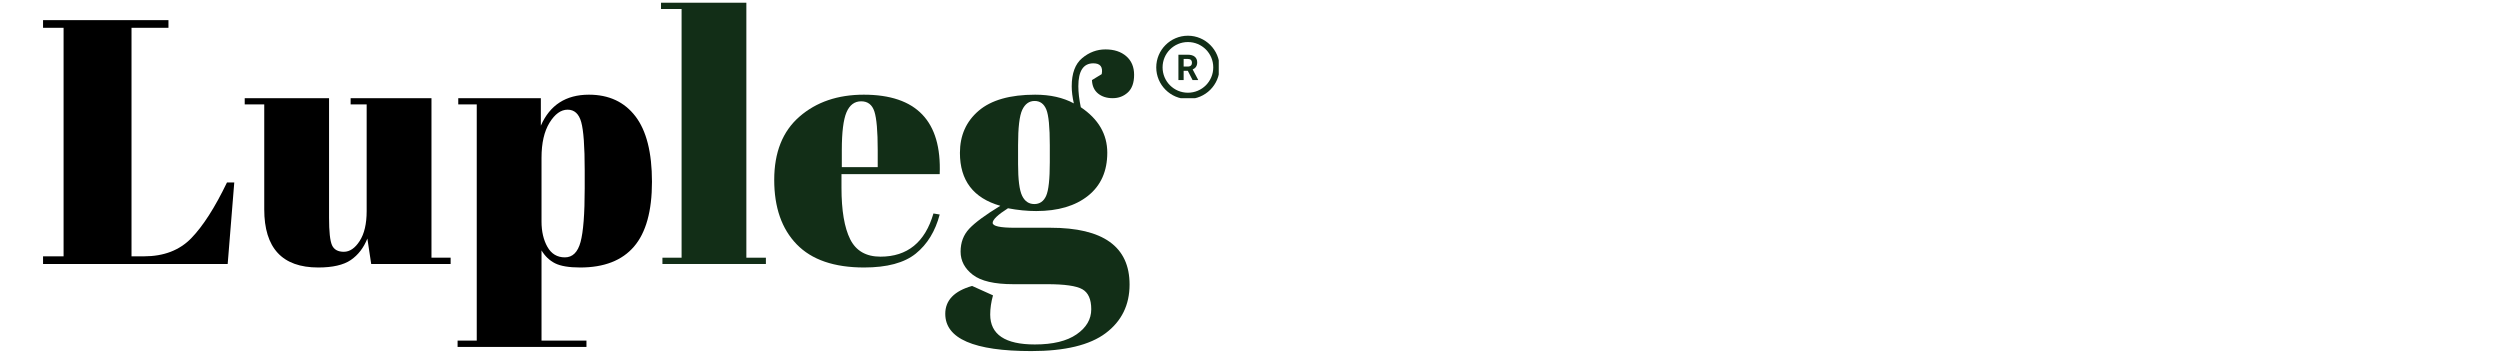
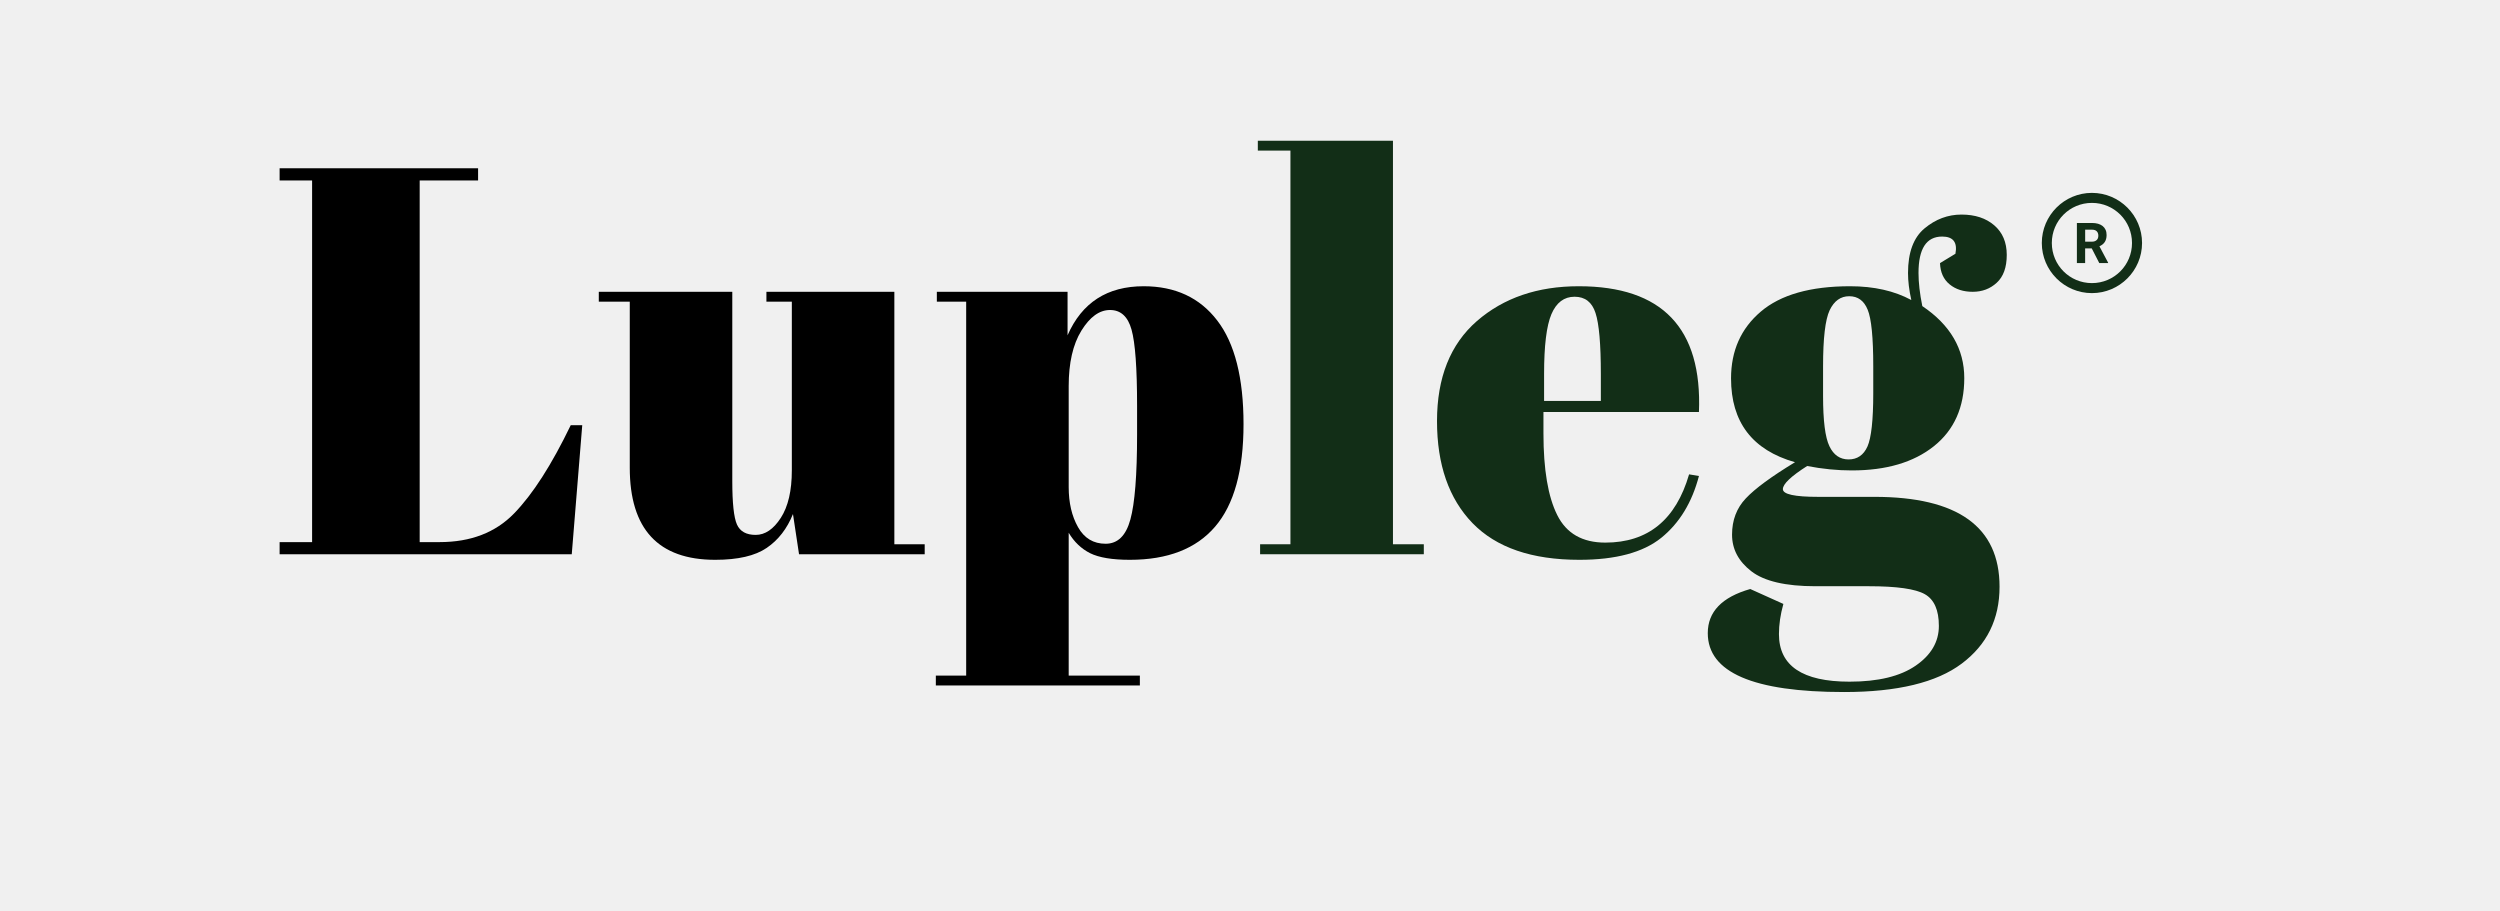
- <svg xmlns="http://www.w3.org/2000/svg" width="1400" zoomAndPan="magnify" viewBox="0 0 1050 150" height="200" preserveAspectRatio="xMidYMid meet" version="1.0">
+ <svg xmlns="http://www.w3.org/2000/svg" width="412" zoomAndPan="magnify" viewBox="0 0 309 112.5" height="150" preserveAspectRatio="xMidYMid meet" version="1.0">
  <defs>
    <g />
-     <clipPath id="553d532295">
-       <path d="M 485.625 15 L 511.875 15 L 511.875 41.25 L 485.625 41.25 Z M 485.625 15 " clip-rule="nonzero" />
+     <clipPath id="b3dafed944">
+       <path d="M 252.367 23.84 L 265 23.84 L 265 36.535 L 252.367 36.535 Z M 252.367 23.84 " clip-rule="nonzero" />
    </clipPath>
  </defs>
-   <rect x="-105" width="1260" fill="#ffffff" y="-15" height="180" fill-opacity="1" />
-   <rect x="-105" width="1260" fill="#ffffff" y="-15" height="180" fill-opacity="1" />
-   <g clip-path="url(#553d532295)">
-     <path fill="#122e17" d="M 498.926 15 C 491.594 15 485.625 20.973 485.625 28.301 C 485.625 35.629 491.594 41.602 498.926 41.602 C 506.254 41.602 512.227 35.629 512.227 28.301 C 512.227 20.973 506.254 15 498.926 15 Z M 498.926 17.66 C 504.816 17.66 509.566 22.41 509.566 28.301 C 509.566 34.191 504.816 38.941 498.926 38.941 C 493.035 38.941 488.285 34.191 488.285 28.301 C 488.285 22.41 493.035 17.66 498.926 17.66 Z M 494.934 22.98 L 494.934 33.621 L 497.129 33.621 L 497.129 29.723 L 498.875 29.723 L 500.871 33.621 L 503.223 33.621 L 503.223 33.52 L 500.922 29.172 C 501.211 29.039 501.477 28.883 501.711 28.703 C 501.945 28.523 502.145 28.309 502.312 28.07 C 502.477 27.828 502.602 27.555 502.691 27.242 C 502.777 26.934 502.824 26.586 502.824 26.195 C 502.824 25.668 502.734 25.207 502.551 24.809 C 502.371 24.406 502.113 24.074 501.777 23.805 C 501.441 23.531 501.031 23.328 500.543 23.188 C 500.055 23.047 499.504 22.98 498.891 22.98 Z M 497.129 24.758 L 498.891 24.758 C 499.48 24.758 499.918 24.898 500.203 25.188 C 500.488 25.473 500.629 25.871 500.629 26.371 C 500.629 26.609 500.594 26.824 500.52 27.016 C 500.449 27.211 500.336 27.375 500.195 27.512 C 500.051 27.652 499.871 27.762 499.652 27.836 C 499.438 27.91 499.184 27.949 498.898 27.949 L 497.129 27.949 Z M 497.129 24.758 " fill-opacity="1" fill-rule="nonzero" />
+   <g clip-path="url(#b3dafed944)">
+     <path fill="#122e17" d="M 258.562 23.84 C 255.148 23.84 252.367 26.621 252.367 30.035 C 252.367 33.449 255.148 36.23 258.562 36.23 C 261.977 36.23 264.758 33.449 264.758 30.035 C 264.758 26.621 261.977 23.84 258.562 23.84 Z M 258.562 25.078 C 261.305 25.078 263.516 27.289 263.516 30.035 C 263.516 32.781 261.305 34.992 258.562 34.992 C 255.816 34.992 253.605 32.781 253.605 30.035 C 253.605 27.289 255.816 25.078 258.562 25.078 Z M 256.703 27.559 L 256.703 32.512 L 257.723 32.512 L 257.723 30.699 L 258.539 30.699 L 259.469 32.512 L 260.562 32.512 L 260.562 32.465 L 259.488 30.441 C 259.625 30.379 259.75 30.309 259.859 30.223 C 259.969 30.141 260.059 30.039 260.137 29.93 C 260.215 29.816 260.273 29.688 260.312 29.543 C 260.355 29.398 260.375 29.238 260.375 29.055 C 260.375 28.809 260.336 28.594 260.25 28.406 C 260.168 28.223 260.047 28.066 259.891 27.941 C 259.734 27.816 259.539 27.719 259.312 27.652 C 259.086 27.59 258.832 27.559 258.543 27.559 Z M 257.727 28.387 L 258.547 28.387 C 258.82 28.387 259.023 28.449 259.156 28.586 C 259.289 28.719 259.355 28.902 259.355 29.137 C 259.355 29.246 259.336 29.348 259.305 29.438 C 259.27 29.527 259.219 29.605 259.152 29.668 C 259.086 29.734 259 29.785 258.898 29.82 C 258.797 29.855 258.68 29.871 258.547 29.871 L 257.727 29.871 Z M 257.727 28.387 " fill-opacity="1" fill-rule="nonzero" />
  </g>
  <g fill="#000000" fill-opacity="1">
-     <g transform="translate(15.00198, 110.8754)">
+     <g transform="translate(33.1222, 68.50466)">
      <g>
-         <path d="M 3.078 -102.422 L 55.75 -102.422 L 55.75 -99.203 L 40.234 -99.203 L 40.234 -3.219 L 45.5 -3.219 C 53.789 -3.219 60.398 -5.754 65.328 -10.828 C 70.254 -15.898 75.254 -23.703 80.328 -34.234 L 83.391 -34.234 L 80.625 0 L 3.078 0 L 3.078 -3.219 L 11.703 -3.219 L 11.703 -99.203 L 3.078 -99.203 Z M 3.078 -102.422 " />
+         <path d="M 1.438 -47.703 L 25.969 -47.703 L 25.969 -46.203 L 18.75 -46.203 L 18.75 -1.5 L 21.203 -1.5 C 25.055 -1.5 28.129 -2.68 30.422 -5.047 C 32.723 -7.41 35.055 -11.047 37.422 -15.953 L 38.844 -15.953 L 37.547 0 L 1.438 0 L 1.438 -1.5 L 5.453 -1.5 L 5.453 -46.203 L 1.438 -46.203 Z M 1.438 -47.703 " />
      </g>
    </g>
  </g>
  <g fill="#000000" fill-opacity="1">
-     <g transform="translate(102.2019, 110.8754)">
+     <g transform="translate(73.74498, 68.50466)">
      <g>
-         <path d="M 87.062 0 L 53.703 0 L 52.094 -10.688 C 50.531 -6.781 48.211 -3.773 45.141 -1.672 C 42.066 0.422 37.504 1.469 31.453 1.469 C 16.336 1.469 8.781 -6.676 8.781 -22.969 L 8.781 -67.016 L 0.578 -67.016 L 0.578 -69.641 L 36 -69.641 L 36 -19.453 C 36 -13.609 36.41 -9.758 37.234 -7.906 C 38.066 -6.051 39.723 -5.125 42.203 -5.125 C 44.691 -5.125 46.91 -6.633 48.859 -9.656 C 50.816 -12.676 51.797 -16.867 51.797 -22.234 L 51.797 -67.016 L 45.062 -67.016 L 45.062 -69.641 L 79.016 -69.641 L 79.016 -2.641 L 87.062 -2.641 Z M 87.062 0 " />
+         <path d="M 40.547 0 L 25.016 0 L 24.266 -4.969 C 23.535 -3.156 22.453 -1.758 21.016 -0.781 C 19.586 0.195 17.469 0.688 14.656 0.688 C 7.613 0.688 4.094 -3.109 4.094 -10.703 L 4.094 -31.219 L 0.266 -31.219 L 0.266 -32.438 L 16.766 -32.438 L 16.766 -9.062 C 16.766 -6.332 16.957 -4.535 17.344 -3.672 C 17.727 -2.816 18.5 -2.391 19.656 -2.391 C 20.82 -2.391 21.859 -3.094 22.766 -4.5 C 23.672 -5.906 24.125 -7.859 24.125 -10.359 L 24.125 -31.219 L 20.984 -31.219 L 20.984 -32.438 L 36.797 -32.438 L 36.797 -1.234 L 40.547 -1.234 Z M 40.547 0 " />
      </g>
    </g>
  </g>
  <g fill="#000000" fill-opacity="1">
-     <g transform="translate(190.7186, 110.8754)">
+     <g transform="translate(114.9812, 68.50466)">
      <g>
-         <path d="M 54.859 -39.359 C 54.859 -49.398 54.367 -56.148 53.391 -59.609 C 52.422 -63.078 50.52 -64.812 47.688 -64.812 C 44.863 -64.812 42.328 -62.984 40.078 -59.328 C 37.836 -55.672 36.719 -50.77 36.719 -44.625 L 36.719 -17.844 C 36.719 -13.656 37.547 -10.098 39.203 -7.172 C 40.867 -4.242 43.312 -2.781 46.531 -2.781 C 49.75 -2.781 51.941 -4.926 53.109 -9.219 C 54.273 -13.508 54.859 -21.02 54.859 -31.75 Z M 36.438 -69.641 L 36.438 -58.094 C 40.238 -66.77 46.969 -71.109 56.625 -71.109 C 65.008 -71.109 71.52 -68.082 76.156 -62.031 C 80.789 -55.988 83.109 -46.82 83.109 -34.531 C 83.109 -22.238 80.594 -13.164 75.562 -7.312 C 70.539 -1.457 63.008 1.469 52.969 1.469 C 48.281 1.469 44.766 0.883 42.422 -0.281 C 40.086 -1.457 38.188 -3.266 36.719 -5.703 L 36.719 32.188 L 55.594 32.188 L 55.594 34.828 L 1.469 34.828 L 1.469 32.188 L 9.516 32.188 L 9.516 -67.016 L 1.75 -67.016 L 1.75 -69.641 Z M 36.438 -69.641 " />
+         <path d="M 25.562 -18.328 C 25.562 -23.016 25.332 -26.16 24.875 -27.766 C 24.426 -29.379 23.539 -30.188 22.219 -30.188 C 20.906 -30.188 19.723 -29.332 18.672 -27.625 C 17.629 -25.926 17.109 -23.645 17.109 -20.781 L 17.109 -8.312 C 17.109 -6.363 17.492 -4.707 18.266 -3.344 C 19.035 -1.977 20.172 -1.297 21.672 -1.297 C 23.172 -1.297 24.191 -2.297 24.734 -4.297 C 25.285 -6.297 25.562 -9.797 25.562 -14.797 Z M 16.969 -32.438 L 16.969 -27.062 C 18.738 -31.102 21.875 -33.125 26.375 -33.125 C 30.281 -33.125 33.312 -31.711 35.469 -28.891 C 37.633 -26.078 38.719 -21.805 38.719 -16.078 C 38.719 -10.359 37.547 -6.133 35.203 -3.406 C 32.859 -0.676 29.348 0.688 24.672 0.688 C 22.492 0.688 20.859 0.414 19.766 -0.125 C 18.672 -0.676 17.785 -1.52 17.109 -2.656 L 17.109 15 L 25.906 15 L 25.906 16.219 L 0.688 16.219 L 0.688 15 L 4.438 15 L 4.438 -31.219 L 0.812 -31.219 L 0.812 -32.438 Z M 16.969 -32.438 " />
      </g>
    </g>
  </g>
  <g fill="#122e17" fill-opacity="1">
-     <g transform="translate(276.752, 110.8754)">
+     <g transform="translate(155.0605, 68.50466)">
      <g>
-         <path d="M 0.875 -109.734 L 36.719 -109.734 L 36.719 -2.641 L 44.922 -2.641 L 44.922 0 L 1.469 0 L 1.469 -2.641 L 9.516 -2.641 L 9.516 -107.094 L 0.875 -107.094 Z M 0.875 -109.734 " />
+         <path d="M 0.406 -51.109 L 17.109 -51.109 L 17.109 -1.234 L 20.922 -1.234 L 20.922 0 L 0.688 0 L 0.688 -1.234 L 4.438 -1.234 L 4.438 -49.891 L 0.406 -49.891 Z M 0.406 -51.109 " />
      </g>
    </g>
  </g>
  <g fill="#122e17" fill-opacity="1">
-     <g transform="translate(322.9855, 110.8754)">
+     <g transform="translate(176.5988, 68.50466)">
      <g>
-         <path d="M 39.938 1.469 C 27.352 1.469 17.914 -1.773 11.625 -8.266 C 5.332 -14.754 2.188 -23.773 2.188 -35.328 C 2.188 -46.891 5.723 -55.742 12.797 -61.891 C 19.867 -68.035 28.867 -71.109 39.797 -71.109 C 61.941 -71.109 72.57 -59.988 71.688 -37.75 L 30.438 -37.75 L 30.438 -32.047 C 30.438 -22.484 31.656 -15.266 34.094 -10.391 C 36.531 -5.516 40.77 -3.078 46.812 -3.078 C 58.133 -3.078 65.551 -9.125 69.062 -21.219 L 71.688 -20.781 C 69.832 -13.75 66.488 -8.281 61.656 -4.375 C 56.832 -0.477 49.594 1.469 39.938 1.469 Z M 30.578 -40.672 L 45.656 -40.672 L 45.656 -47.844 C 45.656 -55.75 45.191 -61.141 44.266 -64.016 C 43.336 -66.891 41.484 -68.328 38.703 -68.328 C 35.922 -68.328 33.867 -66.789 32.547 -63.719 C 31.234 -60.645 30.578 -55.352 30.578 -47.844 Z M 30.578 -40.672 " />
+         <path d="M 18.609 0.688 C 12.742 0.688 8.344 -0.82 5.406 -3.844 C 2.477 -6.875 1.016 -11.078 1.016 -16.453 C 1.016 -21.836 2.66 -25.961 5.953 -28.828 C 9.254 -31.691 13.445 -33.125 18.531 -33.125 C 28.852 -33.125 33.805 -27.941 33.391 -17.578 L 14.172 -17.578 L 14.172 -14.922 C 14.172 -10.473 14.738 -7.113 15.875 -4.844 C 17.008 -2.57 18.988 -1.438 21.812 -1.438 C 27.082 -1.438 30.535 -4.25 32.172 -9.875 L 33.391 -9.672 C 32.535 -6.398 30.984 -3.852 28.734 -2.031 C 26.484 -0.219 23.109 0.688 18.609 0.688 Z M 14.25 -18.953 L 21.266 -18.953 L 21.266 -22.281 C 21.266 -25.969 21.047 -28.477 20.609 -29.812 C 20.18 -31.156 19.316 -31.828 18.016 -31.828 C 16.723 -31.828 15.77 -31.109 15.156 -29.672 C 14.551 -28.242 14.25 -25.781 14.25 -22.281 Z M 14.25 -18.953 " />
      </g>
    </g>
  </g>
  <g fill="#122e17" fill-opacity="1">
-     <g transform="translate(398.4807, 110.8754)">
+     <g transform="translate(211.7688, 68.50466)">
      <g>
-         <path d="M 60.141 -77.25 L 64.234 -79.734 C 64.816 -82.766 63.645 -84.281 60.719 -84.281 C 56.52 -84.281 54.422 -81.062 54.422 -74.625 C 54.422 -72.082 54.766 -69.156 55.453 -65.844 C 62.867 -60.863 66.578 -54.492 66.578 -46.734 C 66.578 -38.984 63.895 -32.961 58.531 -28.672 C 53.164 -24.379 45.895 -22.234 36.719 -22.234 C 32.914 -22.234 28.969 -22.625 24.875 -23.406 C 20.582 -20.676 18.438 -18.629 18.438 -17.266 C 18.438 -15.898 21.555 -15.219 27.797 -15.219 L 42.719 -15.219 C 64.863 -15.219 75.938 -7.27 75.938 8.625 C 75.938 17.219 72.594 24.023 65.906 29.047 C 59.227 34.066 48.816 36.578 34.672 36.578 C 10.578 36.578 -1.469 31.359 -1.469 20.922 C -1.469 15.266 2.285 11.363 9.797 9.219 L 18.578 13.172 C 17.797 15.992 17.406 18.676 17.406 21.219 C 17.406 29.602 23.648 33.797 36.141 33.797 C 43.742 33.797 49.594 32.379 53.688 29.547 C 57.789 26.723 59.844 23.211 59.844 19.016 C 59.844 14.828 58.598 12.023 56.109 10.609 C 53.617 9.191 48.672 8.484 41.266 8.484 L 27.062 8.484 C 19.164 8.484 13.508 7.164 10.094 4.531 C 6.676 1.895 4.969 -1.344 4.969 -5.188 C 4.969 -9.039 6.188 -12.258 8.625 -14.844 C 11.07 -17.438 15.414 -20.633 21.656 -24.438 C 10.344 -27.656 4.688 -35.066 4.688 -46.672 C 4.688 -53.984 7.316 -59.883 12.578 -64.375 C 17.848 -68.863 25.75 -71.109 36.281 -71.109 C 42.625 -71.109 48.039 -69.891 52.531 -67.453 C 51.938 -70.086 51.641 -72.477 51.641 -74.625 C 51.641 -80.082 53.102 -84.031 56.031 -86.469 C 58.957 -88.906 62.223 -90.125 65.828 -90.125 C 69.441 -90.125 72.348 -89.172 74.547 -87.266 C 76.742 -85.367 77.844 -82.758 77.844 -79.438 C 77.844 -76.125 76.961 -73.66 75.203 -72.047 C 73.453 -70.441 71.332 -69.641 68.844 -69.641 C 66.352 -69.641 64.301 -70.297 62.688 -71.609 C 61.082 -72.93 60.234 -74.812 60.141 -77.25 Z M 29.109 -49.891 L 29.109 -41.984 C 29.109 -35.453 29.672 -31.016 30.797 -28.672 C 31.922 -26.336 33.629 -25.172 35.922 -25.172 C 38.211 -25.172 39.867 -26.316 40.891 -28.609 C 41.922 -30.898 42.438 -35.602 42.438 -42.719 L 42.438 -49.891 C 42.438 -57.504 41.945 -62.504 40.969 -64.891 C 39.988 -67.273 38.352 -68.469 36.062 -68.469 C 33.77 -68.469 32.035 -67.223 30.859 -64.734 C 29.691 -62.254 29.109 -57.305 29.109 -49.891 Z M 29.109 -49.891 " />
+         <path d="M 28.016 -35.984 L 29.922 -37.141 C 30.191 -38.555 29.645 -39.266 28.281 -39.266 C 26.332 -39.266 25.359 -37.766 25.359 -34.766 C 25.359 -33.578 25.516 -32.211 25.828 -30.672 C 29.285 -28.348 31.016 -25.379 31.016 -21.766 C 31.016 -18.16 29.766 -15.359 27.266 -13.359 C 24.766 -11.359 21.379 -10.359 17.109 -10.359 C 15.336 -10.359 13.5 -10.539 11.594 -10.906 C 9.594 -9.633 8.594 -8.68 8.594 -8.047 C 8.594 -7.41 10.047 -7.094 12.953 -7.094 L 19.906 -7.094 C 30.219 -7.094 35.375 -3.391 35.375 4.016 C 35.375 8.016 33.816 11.18 30.703 13.516 C 27.586 15.859 22.738 17.031 16.156 17.031 C 4.926 17.031 -0.688 14.602 -0.688 9.75 C -0.688 7.113 1.062 5.297 4.562 4.297 L 8.656 6.141 C 8.289 7.453 8.109 8.695 8.109 9.875 C 8.109 13.789 11.016 15.75 16.828 15.75 C 20.379 15.75 23.109 15.086 25.016 13.766 C 26.922 12.453 27.875 10.816 27.875 8.859 C 27.875 6.898 27.297 5.594 26.141 4.938 C 24.984 4.281 22.676 3.953 19.219 3.953 L 12.609 3.953 C 8.93 3.953 6.297 3.336 4.703 2.109 C 3.109 0.879 2.312 -0.629 2.312 -2.422 C 2.312 -4.211 2.879 -5.707 4.016 -6.906 C 5.148 -8.113 7.176 -9.602 10.094 -11.375 C 4.82 -12.875 2.188 -16.328 2.188 -21.734 C 2.188 -25.148 3.41 -27.898 5.859 -29.984 C 8.316 -32.078 12 -33.125 16.906 -33.125 C 19.852 -33.125 22.375 -32.555 24.469 -31.422 C 24.195 -32.648 24.062 -33.766 24.062 -34.766 C 24.062 -37.305 24.742 -39.145 26.109 -40.281 C 27.473 -41.414 28.992 -41.984 30.672 -41.984 C 32.348 -41.984 33.695 -41.539 34.719 -40.656 C 35.75 -39.77 36.266 -38.551 36.266 -37 C 36.266 -35.457 35.852 -34.312 35.031 -33.562 C 34.219 -32.812 33.227 -32.438 32.062 -32.438 C 30.906 -32.438 29.953 -32.742 29.203 -33.359 C 28.453 -33.973 28.055 -34.848 28.016 -35.984 Z M 13.562 -23.234 L 13.562 -19.562 C 13.562 -16.52 13.82 -14.453 14.344 -13.359 C 14.863 -12.266 15.656 -11.719 16.719 -11.719 C 17.789 -11.719 18.566 -12.25 19.047 -13.312 C 19.523 -14.383 19.766 -16.582 19.766 -19.906 L 19.766 -23.234 C 19.766 -26.785 19.535 -29.113 19.078 -30.219 C 18.629 -31.332 17.867 -31.891 16.797 -31.891 C 15.734 -31.891 14.926 -31.312 14.375 -30.156 C 13.832 -29 13.562 -26.691 13.562 -23.234 Z M 13.562 -23.234 " />
      </g>
    </g>
  </g>
  <g fill="#ffffff" fill-opacity="1">
-     <g transform="translate(474.8574, 110.8754)">
+     <g transform="translate(247.3495, 68.50466)">
      <g />
    </g>
  </g>
</svg>
